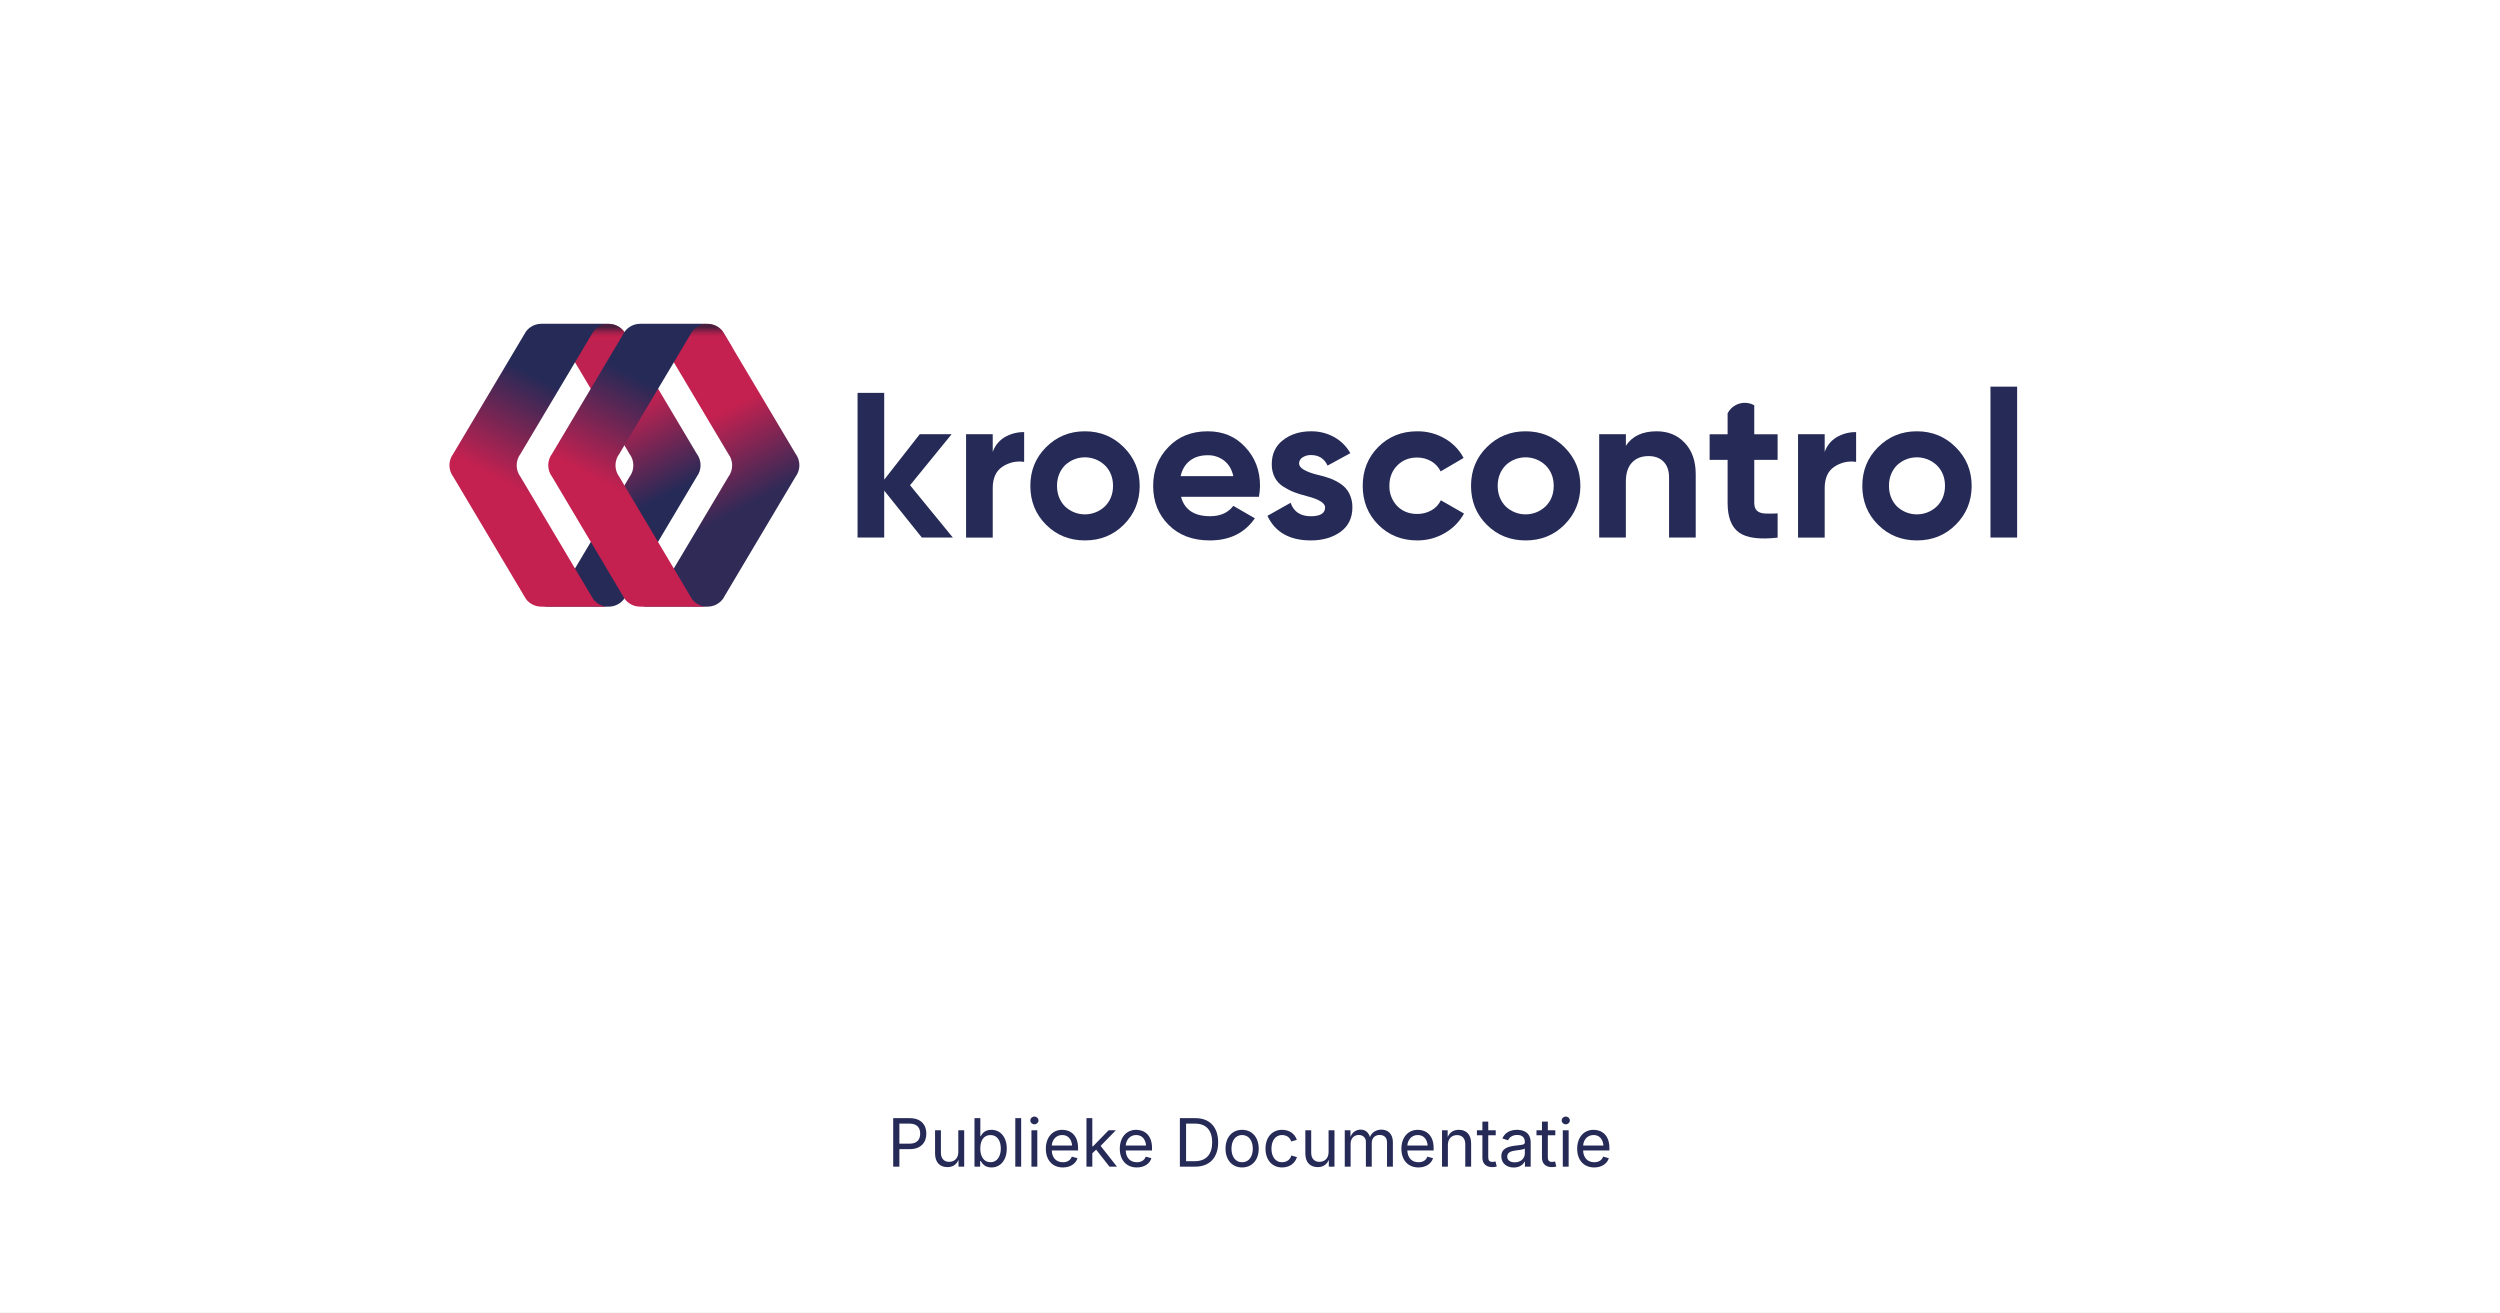
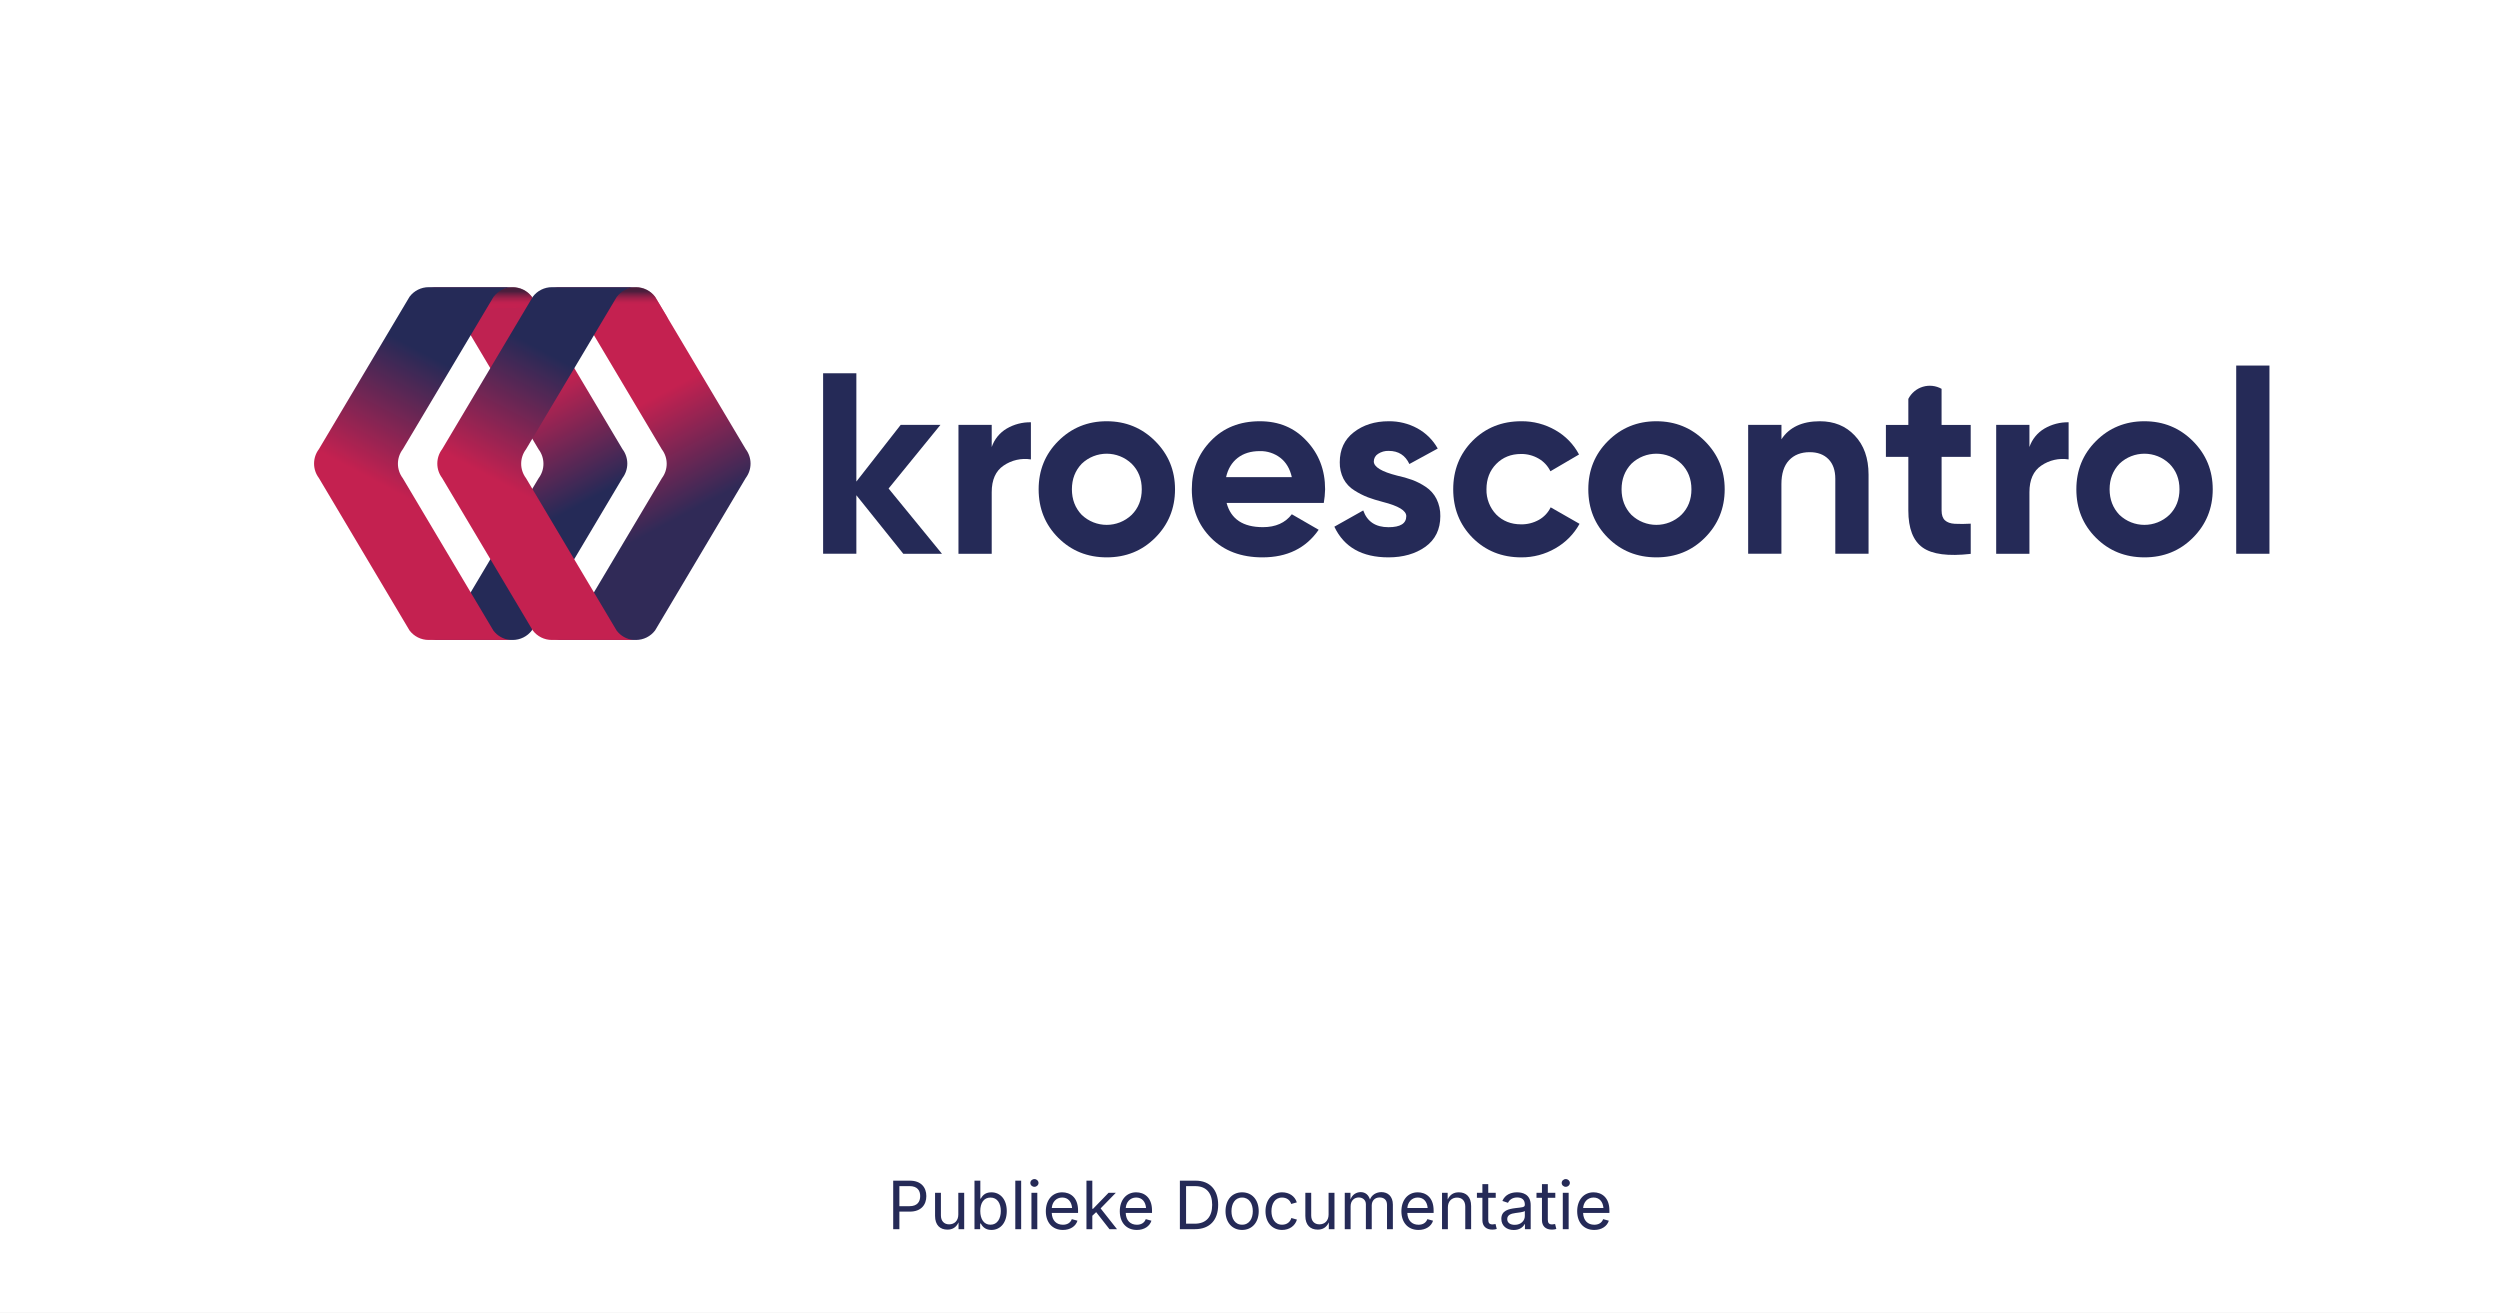
<svg xmlns="http://www.w3.org/2000/svg" xmlns:xlink="http://www.w3.org/1999/xlink" width="1200" height="630" viewBox="0 0 1200 630">
  <rect width="1200" height="630" fill="#FFFFFF" />
  <defs>
    <linearGradient id="logoGrad1" x1="257.08" y1="270.87" x2="302.81" y2="356.89" gradientUnits="userSpaceOnUse">
      <stop offset="0" stop-color="#bf2251" />
      <stop offset="1" stop-color="#252a57" />
    </linearGradient>
    <linearGradient id="logoGrad2" x1="296.95" y1="151.44" x2="296.95" y2="177.47" gradientUnits="userSpaceOnUse">
      <stop offset="0.13" stop-color="#151d34" stop-opacity="0.7" />
      <stop offset="0.18" stop-color="#381e3a" stop-opacity="0.72" />
      <stop offset="0.26" stop-color="#6a1f42" stop-opacity="0.75" />
      <stop offset="0.34" stop-color="#912048" stop-opacity="0.77" />
      <stop offset="0.42" stop-color="#ad204c" stop-opacity="0.79" />
      <stop offset="0.49" stop-color="#be214f" stop-opacity="0.8" />
      <stop offset="0.55" stop-color="#c42150" stop-opacity="0.8" />
    </linearGradient>
    <linearGradient id="logoGrad3" x1="228.18" y1="337.13" x2="281.1" y2="237.61" gradientUnits="userSpaceOnUse">
      <stop offset="0" stop-color="#c42150" />
      <stop offset="1" stop-color="#252a57" />
    </linearGradient>
    <linearGradient id="logoGrad4" x1="359.08" y1="270.87" x2="404.81" y2="356.89" gradientUnits="userSpaceOnUse">
      <stop offset="0" stop-color="#c42150" />
      <stop offset="1" stop-color="#302a57" />
    </linearGradient>
    <linearGradient id="logoGrad5" x1="398.95" y1="151.44" x2="398.95" y2="177.47" xlink:href="#logoGrad2" />
    <linearGradient id="logoGrad6" x1="330.18" y1="337.13" x2="383.1" y2="237.61" xlink:href="#logoGrad3" />
  </defs>
-   <g transform="translate(155, 85) scale(0.465)">
+   <g transform="translate(75, 50) scale(0.58)">
    <path d="M385.84,309.4l-75,126.12a19.83,19.83,0,0,1-15.85,7.9h-67.4a19.75,19.75,0,0,0,13.84-7.79L260.24,404l56.2-94.44a19.83,19.83,0,0,0,0-23.88l-56.2-94.48-18.85-31.69a19.83,19.83,0,0,0-15.84-7.9l34.69-.05,10.48,0,24.23,0a19.86,19.86,0,0,1,15.85,7.9L319,173.11l66.86,112.41A19.85,19.85,0,0,1,385.84,309.4Z" fill="url(#logoGrad1)" />
    <path d="M321.56,177.47c-1.36-2.16-10.49-8.78-20.87-8.9l-28.34.42,3.74-9.54c3.74-5,12.63-8,18.86-8a19.86,19.86,0,0,1,15.85,7.9Z" fill="url(#logoGrad2)" />
    <path d="M295,151.45a20,20,0,0,0-15.86,8L204,285.63a19.85,19.85,0,0,0,0,23.88l75,126.12a19.75,19.75,0,0,0,13.84,7.79h-67.4a19.83,19.83,0,0,1-15.85-7.9l-75-126.12a19.87,19.87,0,0,1,0-23.88l75.05-126.17a19.86,19.86,0,0,1,15.85-7.9Z" fill="url(#logoGrad3)" />
    <path d="M487.84,309.4l-75,126.12a19.83,19.83,0,0,1-15.85,7.9h-67.4a19.75,19.75,0,0,0,13.84-7.79L362.24,404l56.2-94.44a19.83,19.83,0,0,0,0-23.88l-56.2-94.48-18.85-31.69a19.83,19.83,0,0,0-15.84-7.9l34.69-.05,10.48,0,24.23,0a19.86,19.86,0,0,1,15.85,7.9L421,173.11l66.86,112.41A19.85,19.85,0,0,1,487.84,309.4Z" fill="url(#logoGrad4)" />
    <path d="M423.56,177.47c-1.36-2.16-10.49-8.78-20.87-8.9l-28.34.42,2.74-9.54c3.74-5,13.63-8,19.86-8a19.86,19.86,0,0,1,15.85,7.9Z" fill="url(#logoGrad5)" />
    <path d="M397,151.45a20,20,0,0,0-15.86,8L306,285.63a19.85,19.85,0,0,0,0,23.88l75,126.12a19.75,19.75,0,0,0,13.84,7.79h-67.4a19.83,19.83,0,0,1-15.85-7.9l-75-126.12a19.87,19.87,0,0,1,0-23.88l75.05-126.17a19.86,19.86,0,0,1,15.85-7.9Z" fill="url(#logoGrad6)" />
    <path d="M606.07,318.09l44.17,54h-32L579.4,323.64v48.44H551.88V222.72H579.4v89.61l36.7-46.94H649Z" fill="#252a57" />
    <path d="M691.42,265.39v18.35a28.4,28.4,0,0,1,12.38-15.25,38.26,38.26,0,0,1,20.05-5.23V294a31.28,31.28,0,0,0-22.61,5.12q-9.82,6.61-9.82,22v51H663.9V265.39Z" fill="#252a57" />
    <path d="M826.69,358.85q-16.22,16.22-40.11,16.21t-40.11-16.21q-16.22-16.22-16.22-40.11,0-23.69,16.22-39.9,16.42-16.44,40.11-16.43t40.11,16.43q16.44,16.43,16.43,39.9Q843.12,342.41,826.69,358.85Zm-60.81-19a29.91,29.91,0,0,0,41.4,0q8.31-8.33,8.32-21.12t-8.32-21.13a29.91,29.91,0,0,0-41.4,0q-8.1,8.53-8.1,21.13T765.88,339.86Z" fill="#252a57" />
    <path d="M966.24,330H885.8q5.33,20.07,30.08,20.06,15.78,0,23.9-10.67L962,352.23q-15.79,22.84-46.52,22.83-26.46,0-42.46-16t-16-40.32q0-23.89,15.79-40.12,15.57-16.22,40.54-16.21,23.68,0,38.62,16.21,15.36,16.22,15.36,40.12A77.23,77.23,0,0,1,966.24,330Zm-80.87-21.33h54.41q-2.35-10.45-9.5-16a26.85,26.85,0,0,0-17-5.55q-11.1,0-18.35,5.65T885.37,308.71Z" fill="#252a57" />
    <path d="M1007.63,295.69q0,6.84,19.41,11.74a94.9,94.9,0,0,1,12.38,3.52,54,54,0,0,1,11.2,5.76,26.05,26.05,0,0,1,8.86,9.92,30.75,30.75,0,0,1,3.2,14.3q0,16.43-12.38,25.39-12.37,8.74-30.51,8.74-32.87,0-44.81-25.39l23.9-13.44q4.9,13.88,20.91,13.87,14.73,0,14.72-9.17,0-6.84-19.41-11.74-7.26-1.92-12.38-3.84a62.92,62.92,0,0,1-11.09-5.65,24.84,24.84,0,0,1-9.07-9.61,29.1,29.1,0,0,1-3.1-13.76q0-15.78,11.53-24.75,11.73-9.16,29-9.17a48.37,48.37,0,0,1,23.69,5.86A42.93,42.93,0,0,1,1060.54,285l-23.47,12.81Q1032,286.94,1020,286.94a15.1,15.1,0,0,0-8.85,2.46A7.39,7.39,0,0,0,1007.63,295.69Z" fill="#252a57" />
    <path d="M1129.68,375.06q-24.12,0-40.33-16.21-16-16.22-16-40.11t16-40.12q16.22-16.22,40.33-16.21a55.34,55.34,0,0,1,28.37,7.46,49.73,49.73,0,0,1,19.42,20.06l-23.68,13.87a24.19,24.19,0,0,0-9.71-10.46,28.22,28.22,0,0,0-14.62-3.84q-12.37,0-20.48,8.22t-8.11,21a29.2,29.2,0,0,0,8.11,20.91q8.12,8.1,20.48,8.1a29.25,29.25,0,0,0,14.83-3.73,23.5,23.5,0,0,0,9.71-10.35l23.9,13.66a52.15,52.15,0,0,1-20,20.27A55.55,55.55,0,0,1,1129.68,375.06Z" fill="#252a57" />
    <path d="M1281.59,358.85q-16.21,16.22-40.11,16.21t-40.11-16.21q-16.21-16.22-16.22-40.11,0-23.69,16.22-39.9,16.43-16.44,40.11-16.43t40.11,16.43q16.44,16.43,16.43,39.9Q1298,342.41,1281.59,358.85Zm-60.81-19a29.91,29.91,0,0,0,41.4,0q8.33-8.33,8.32-21.12t-8.32-21.13a29.91,29.91,0,0,0-41.4,0q-8.1,8.53-8.1,21.13T1220.78,339.86Z" fill="#252a57" />
    <path d="M1376.75,262.41q17.71,0,28.81,11.73,11.52,12,11.52,32.43v65.51h-27.52V310q0-10.46-5.66-16.22T1368.43,288q-10.87,0-17.17,6.72t-6.3,19.74v57.61h-27.52V265.39H1345v11.95Q1354.77,262.41,1376.75,262.41Z" fill="#252a57" />
    <path d="M1550.22,265.39v18.35a28.4,28.4,0,0,1,12.38-15.25,38.26,38.26,0,0,1,20.05-5.23V294a31.32,31.32,0,0,0-22.62,5.12q-9.81,6.61-9.81,22v51H1522.7V265.39Z" fill="#252a57" />
    <path d="M1685.49,358.85q-16.21,16.22-40.11,16.21t-40.11-16.21q-16.23-16.22-16.22-40.11,0-23.69,16.22-39.9,16.43-16.44,40.11-16.43t40.11,16.43q16.42,16.43,16.43,39.9Q1701.92,342.41,1685.49,358.85Zm-60.81-19a29.91,29.91,0,0,0,41.4,0q8.31-8.33,8.32-21.12t-8.32-21.13a29.91,29.91,0,0,0-41.4,0q-8.12,8.53-8.11,21.13T1624.68,339.86Z" fill="#252a57" />
    <path d="M1748.86,372.08h-27.52V216.32h27.52Z" fill="#252a57" />
    <path d="M1477.53,291.91v44.38q0,5.55,2.78,8.11c1.84,1.71,4.55,2.67,8.1,2.88a119.07,119.07,0,0,0,13.23-.11v25q-27.95,3.19-39.79-5.23T1450,336.29V291.91h-18.56V265.45H1450V243.9a19.93,19.93,0,0,1,27.51-8.32h0v29.87h24.11v26.46Z" fill="#252a57" />
  </g>
-   <text x="600" y="560" font-family="system-ui, -apple-system, sans-serif" font-size="32" font-weight="400" fill="#252a57" text-anchor="middle">
+   <text x="600" y="590" font-family="system-ui, -apple-system, sans-serif" font-size="32" font-weight="400" fill="#252a57" text-anchor="middle">
    Publieke Documentatie
  </text>
</svg>
